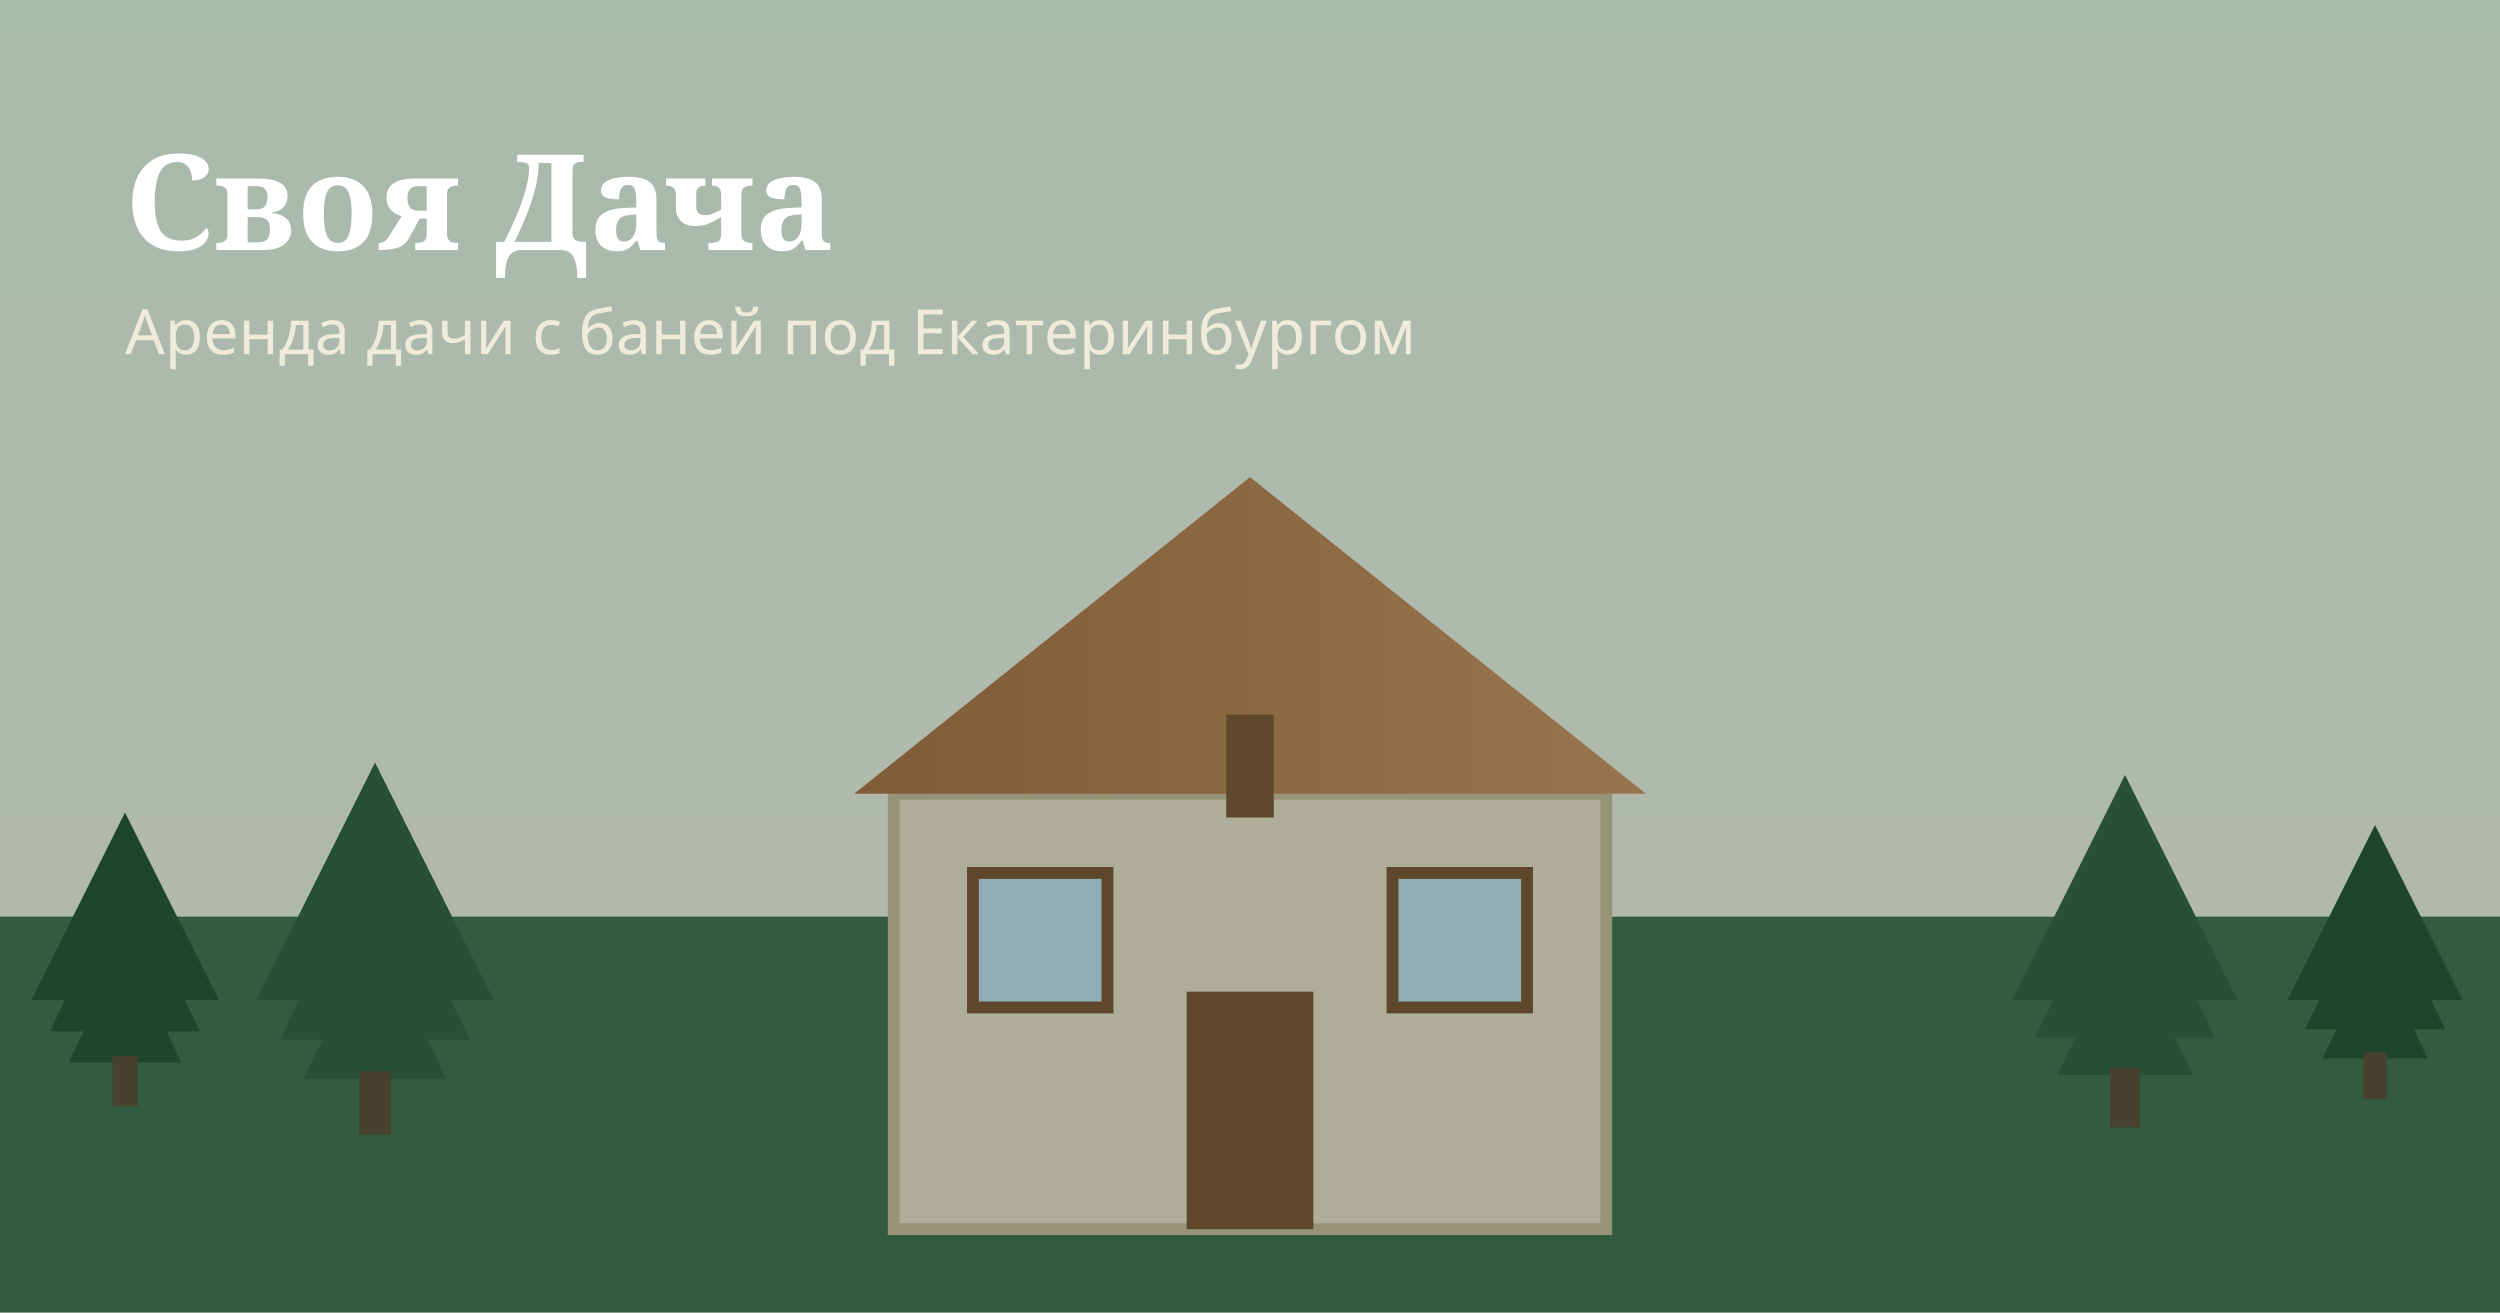
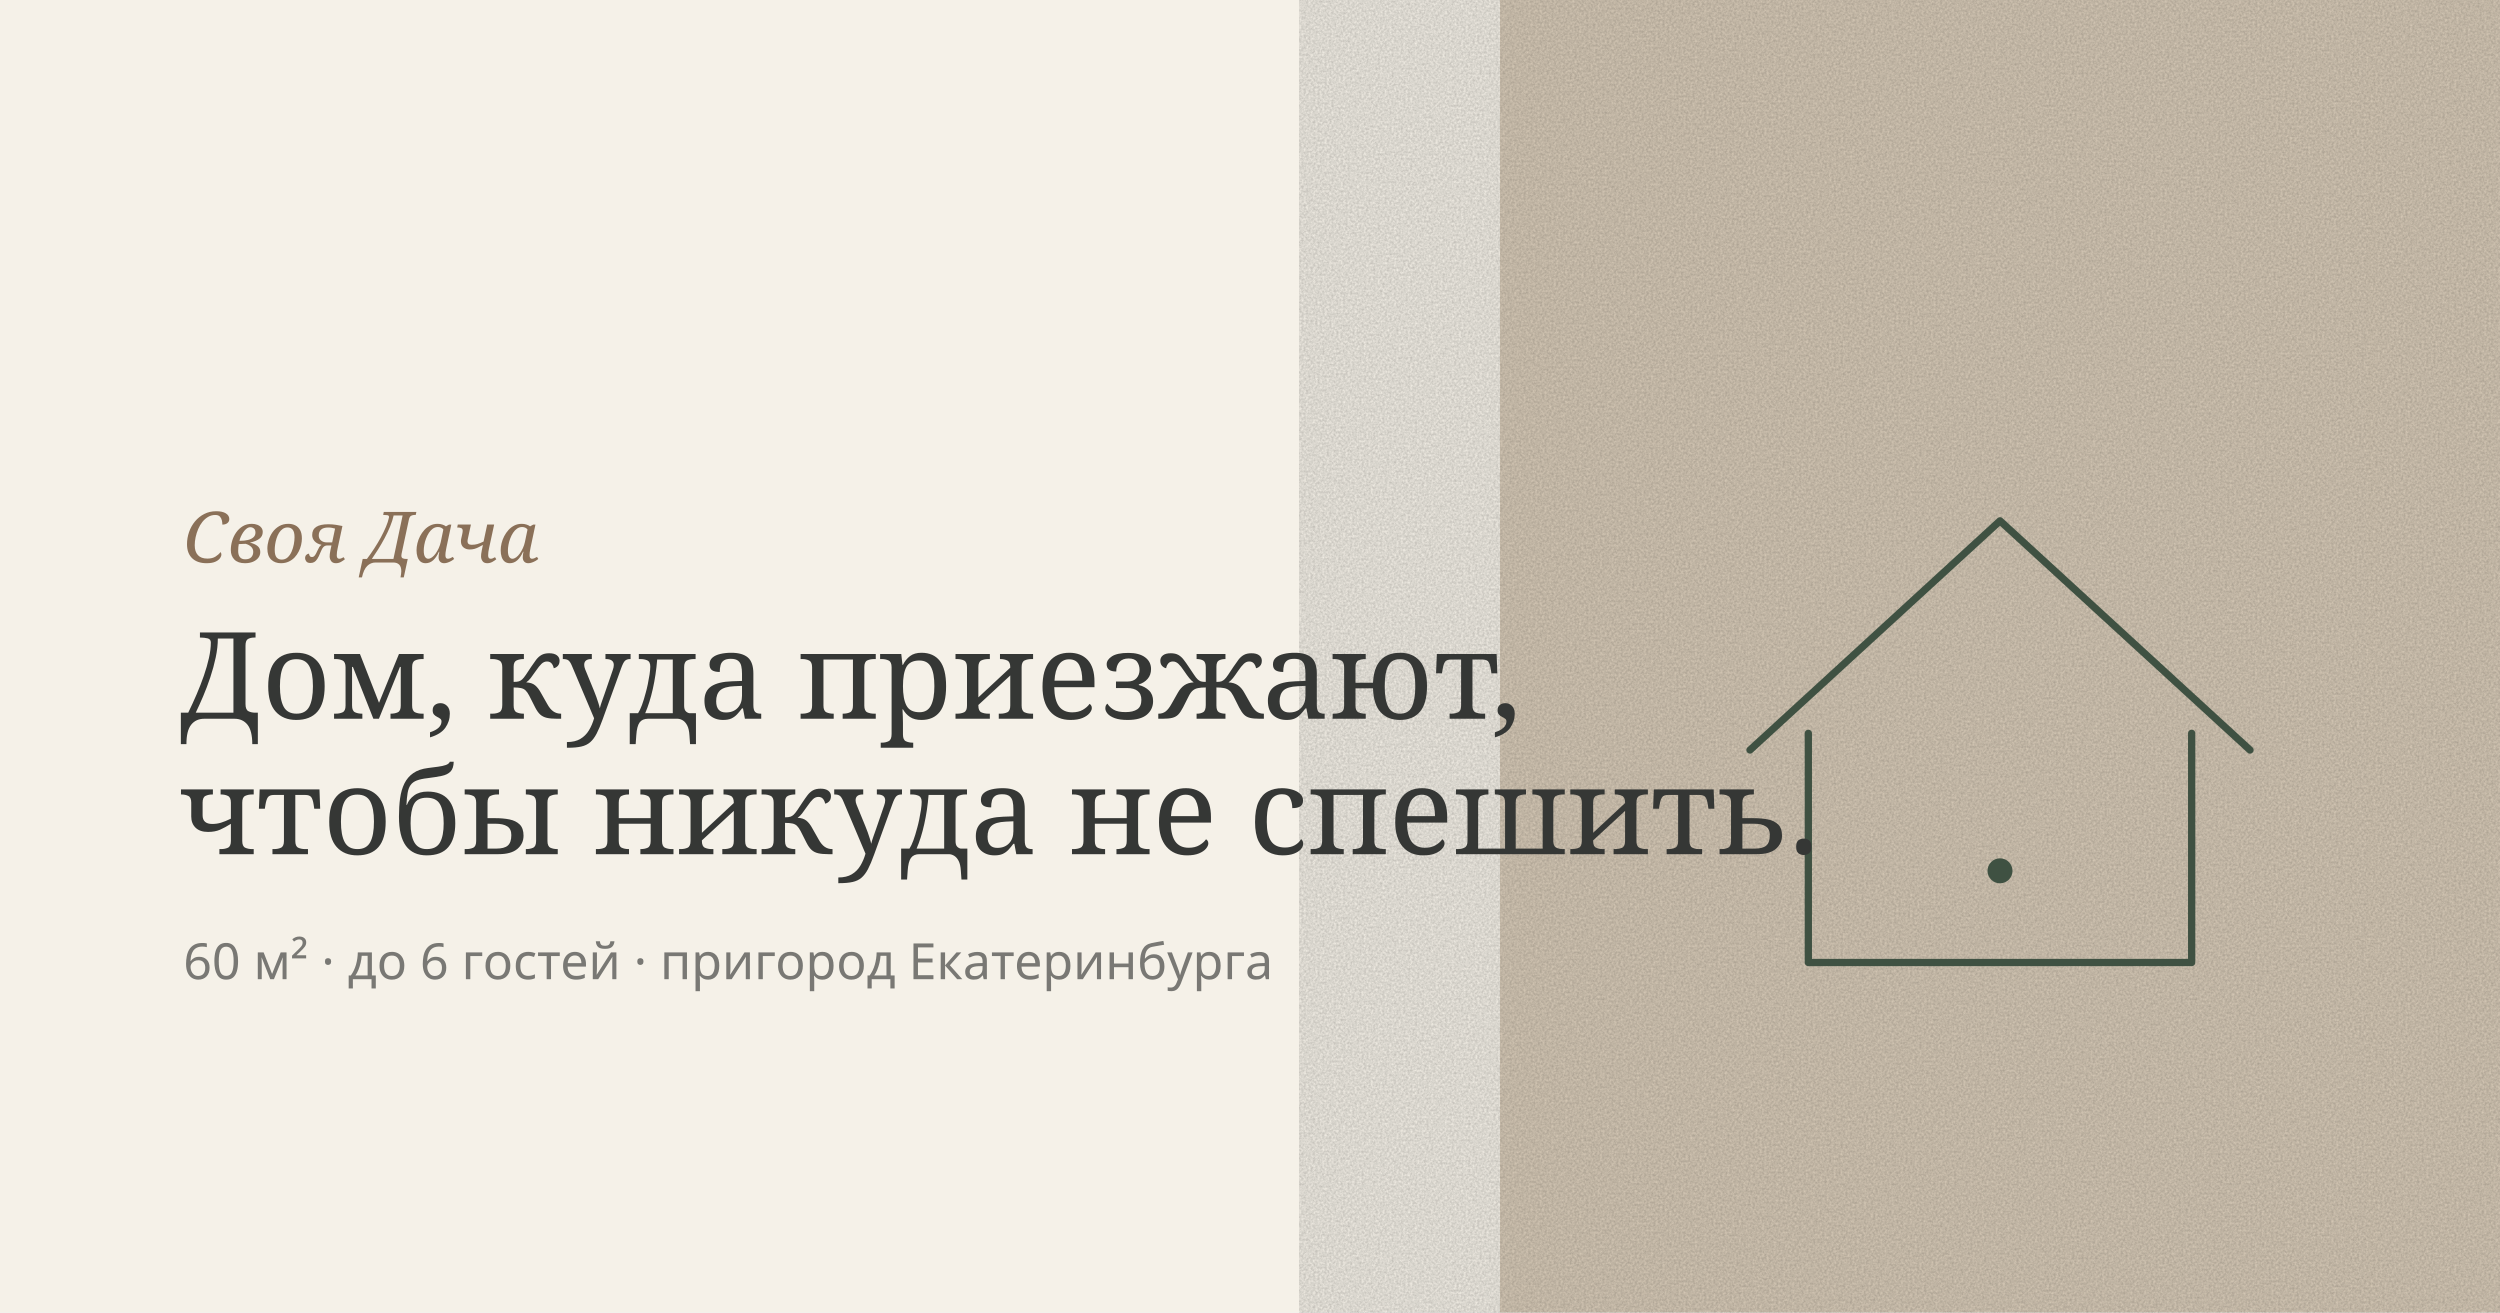
<svg xmlns="http://www.w3.org/2000/svg" width="1200" height="630" viewBox="0 0 1200 630">
  <defs>
-     <linearGradient id="sky" x1="0" y1="0" x2="0" y2="1">
-       <stop offset="0" stop-color="#dff0e2" />
-       <stop offset="1" stop-color="#f3ece1" />
-     </linearGradient>
-     <linearGradient id="wood" x1="0" y1="0" x2="1" y2="0">
-       <stop offset="0" stop-color="#a76c3f" />
-       <stop offset="1" stop-color="#c98f5c" />
-     </linearGradient>
-     <linearGradient id="green" x1="0" y1="0" x2="0" y2="1">
-       <stop offset="0" stop-color="#3d6b4a" />
-       <stop offset="1" stop-color="#1f3a2a" />
-     </linearGradient>
+     <filter id="grain" x="-20%" y="-20%" width="140%" height="140%">
+       <feTurbulence type="fractalNoise" baseFrequency="0.9" numOctaves="2" stitchTiles="stitch" result="noise" />
+       <feColorMatrix in="noise" type="matrix" values="0 0 0 0 0  0 0 0 0 0  0 0 0 0 0  0 0 0 0.45 0" />
+     </filter>
  </defs>
-   <rect width="1200" height="630" fill="url(#sky)" />
-   <rect y="440" width="1200" height="190" fill="#3d6b4a" />
-   <g transform="translate(60,480) scale(1.5)">
-     <polygon points="0,-60 -30,0 30,0" fill="#234d31" />
-     <polygon points="0,-40 -24,10 24,10" fill="#234d31" />
-     <polygon points="0,-18 -18,20 18,20" fill="#234d31" />
-     <rect x="-4" y="18" width="8" height="16" fill="#5a4632" />
+   <rect width="1200" height="630" fill="#F5F1E8" />
+   <rect x="720" width="480" height="630" fill="#D8CBB8" />
+   <rect x="720" width="480" height="630" fill="#D8CBB8" filter="url(#grain)" opacity="0.5" />
+   <g fill="none" stroke="#3F5142" stroke-width="3.5" stroke-linecap="round" stroke-linejoin="round">
+     <path d="M840 360 960 250 1080 360" />
+     <path d="M868 352v110h184V352" />
  </g>
-   <g transform="translate(180,480) scale(1.9)">
-     <polygon points="0,-60 -30,0 30,0" fill="#2f5a3f" />
-     <polygon points="0,-40 -24,10 24,10" fill="#2f5a3f" />
-     <polygon points="0,-18 -18,20 18,20" fill="#2f5a3f" />
-     <rect x="-4" y="18" width="8" height="16" fill="#5a4632" />
-   </g>
-   <g transform="translate(1020,480) scale(1.8)">
-     <polygon points="0,-60 -30,0 30,0" fill="#2f5a3f" />
-     <polygon points="0,-40 -24,10 24,10" fill="#2f5a3f" />
-     <polygon points="0,-18 -18,20 18,20" fill="#2f5a3f" />
-     <rect x="-4" y="18" width="8" height="16" fill="#5a4632" />
-   </g>
-   <g transform="translate(1140,480) scale(1.4)">
-     <polygon points="0,-60 -30,0 30,0" fill="#234d31" />
-     <polygon points="0,-40 -24,10 24,10" fill="#234d31" />
-     <polygon points="0,-18 -18,20 18,20" fill="#234d31" />
-     <rect x="-4" y="18" width="8" height="16" fill="#5a4632" />
-   </g>
-   <g transform="translate(600,400) scale(1.9)">
-     <rect x="-90" y="-10" width="180" height="110" fill="#e9ddc8" stroke="#c9b998" stroke-width="3" />
-     <polygon points="-100,-10 0,-90 100,-10" fill="url(#wood)" />
-     <rect x="-16" y="40" width="32" height="60" fill="#7a4f2c" />
-     <rect x="-70" y="10" width="34" height="34" fill="#bcdcec" stroke="#7a4f2c" stroke-width="3" />
-     <rect x="36" y="10" width="34" height="34" fill="#bcdcec" stroke="#7a4f2c" stroke-width="3" />
-     <rect x="-6" y="-30" width="12" height="26" fill="#7a4f2c" />
-   </g>
-   <rect x="0" y="0" width="1200" height="630" fill="#173323" opacity="0.28" />
-   <text x="60" y="120" font-family="Georgia, serif" font-size="64" font-weight="700" fill="#fff">Своя Дача</text>
-   <text x="60" y="170" font-family="sans-serif" font-size="30" fill="#f0ead8">Аренда дачи с баней под Екатеринбургом</text>
+   <circle cx="960" cy="418" r="6" fill="#3F5142" />
+   <text x="88" y="270" font-family="Georgia, 'Cormorant Garamond', serif" font-style="italic" font-size="34" fill="#8A7058">Своя Дача</text>
+   <text x="86" y="345" font-family="Georgia, 'Cormorant Garamond', serif" font-size="58" fill="#353735">Дом, куда приезжают,</text>
+   <text x="86" y="410" font-family="Georgia, 'Cormorant Garamond', serif" font-size="58" fill="#353735">чтобы никуда не спешить.</text>
+   <text x="88" y="470" font-family="Manrope, sans-serif" font-size="24" fill="#353735" opacity="0.65">60 м² · до 6 гостей · пригород Екатеринбурга</text>
</svg>
